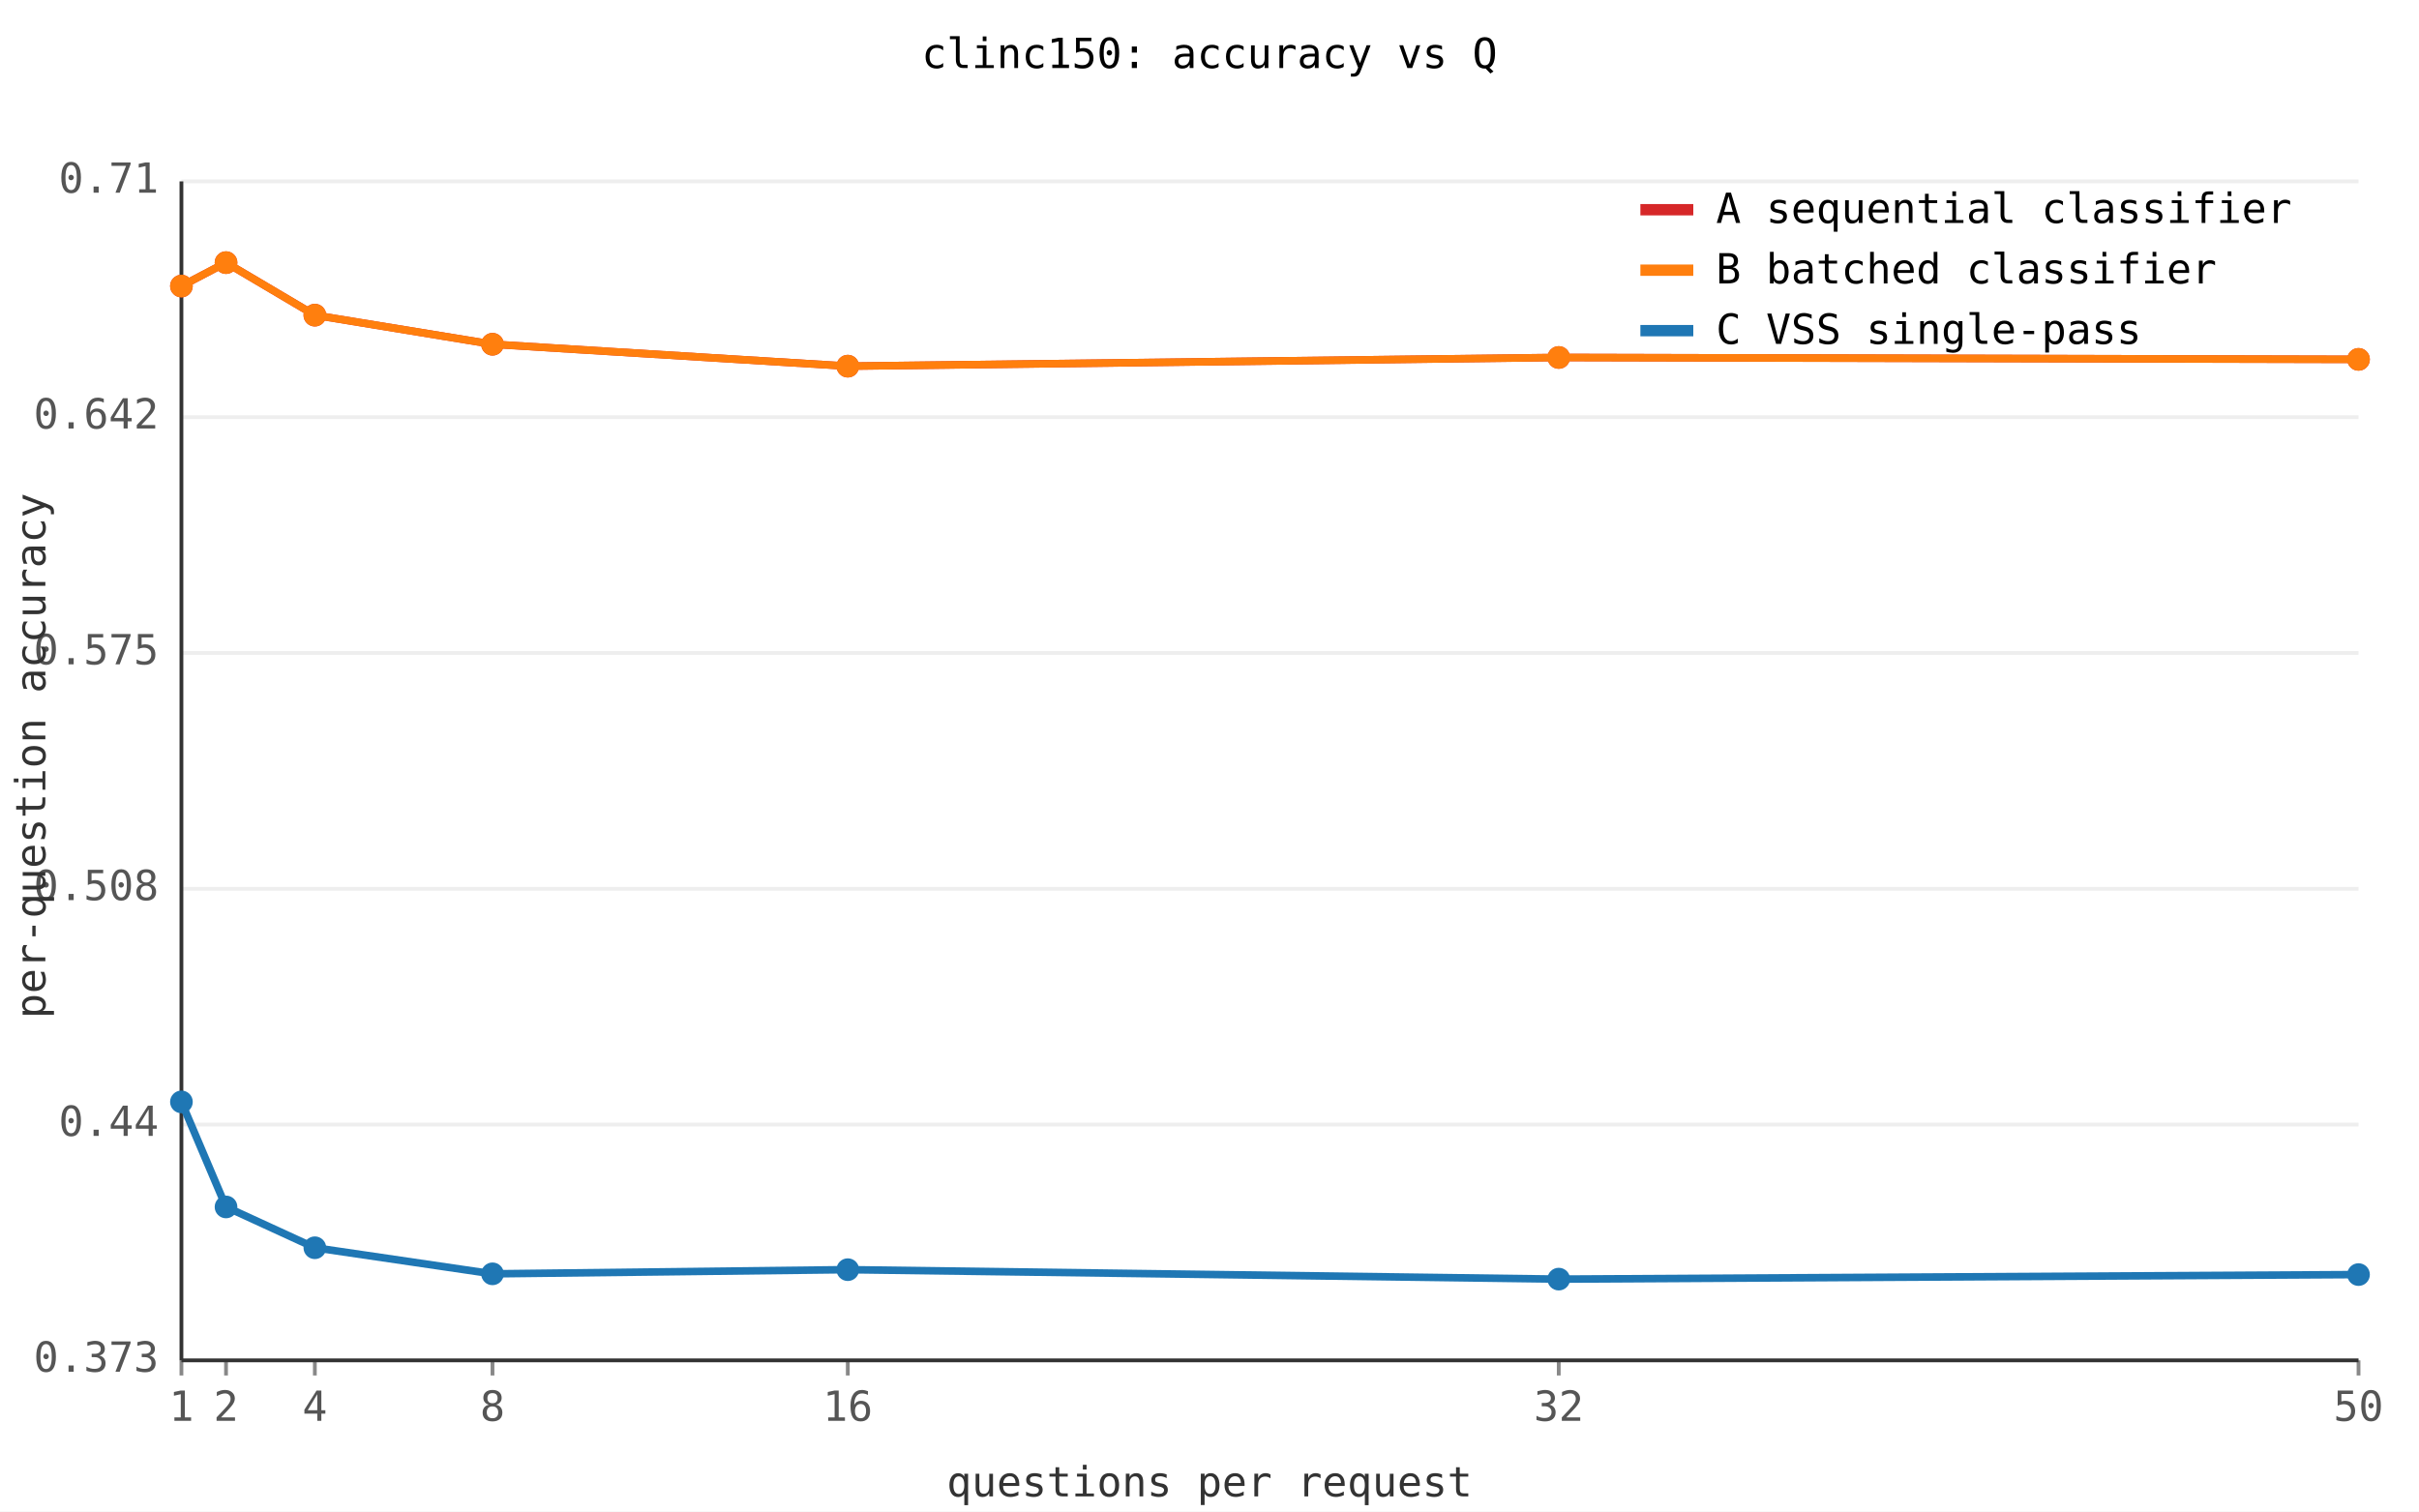
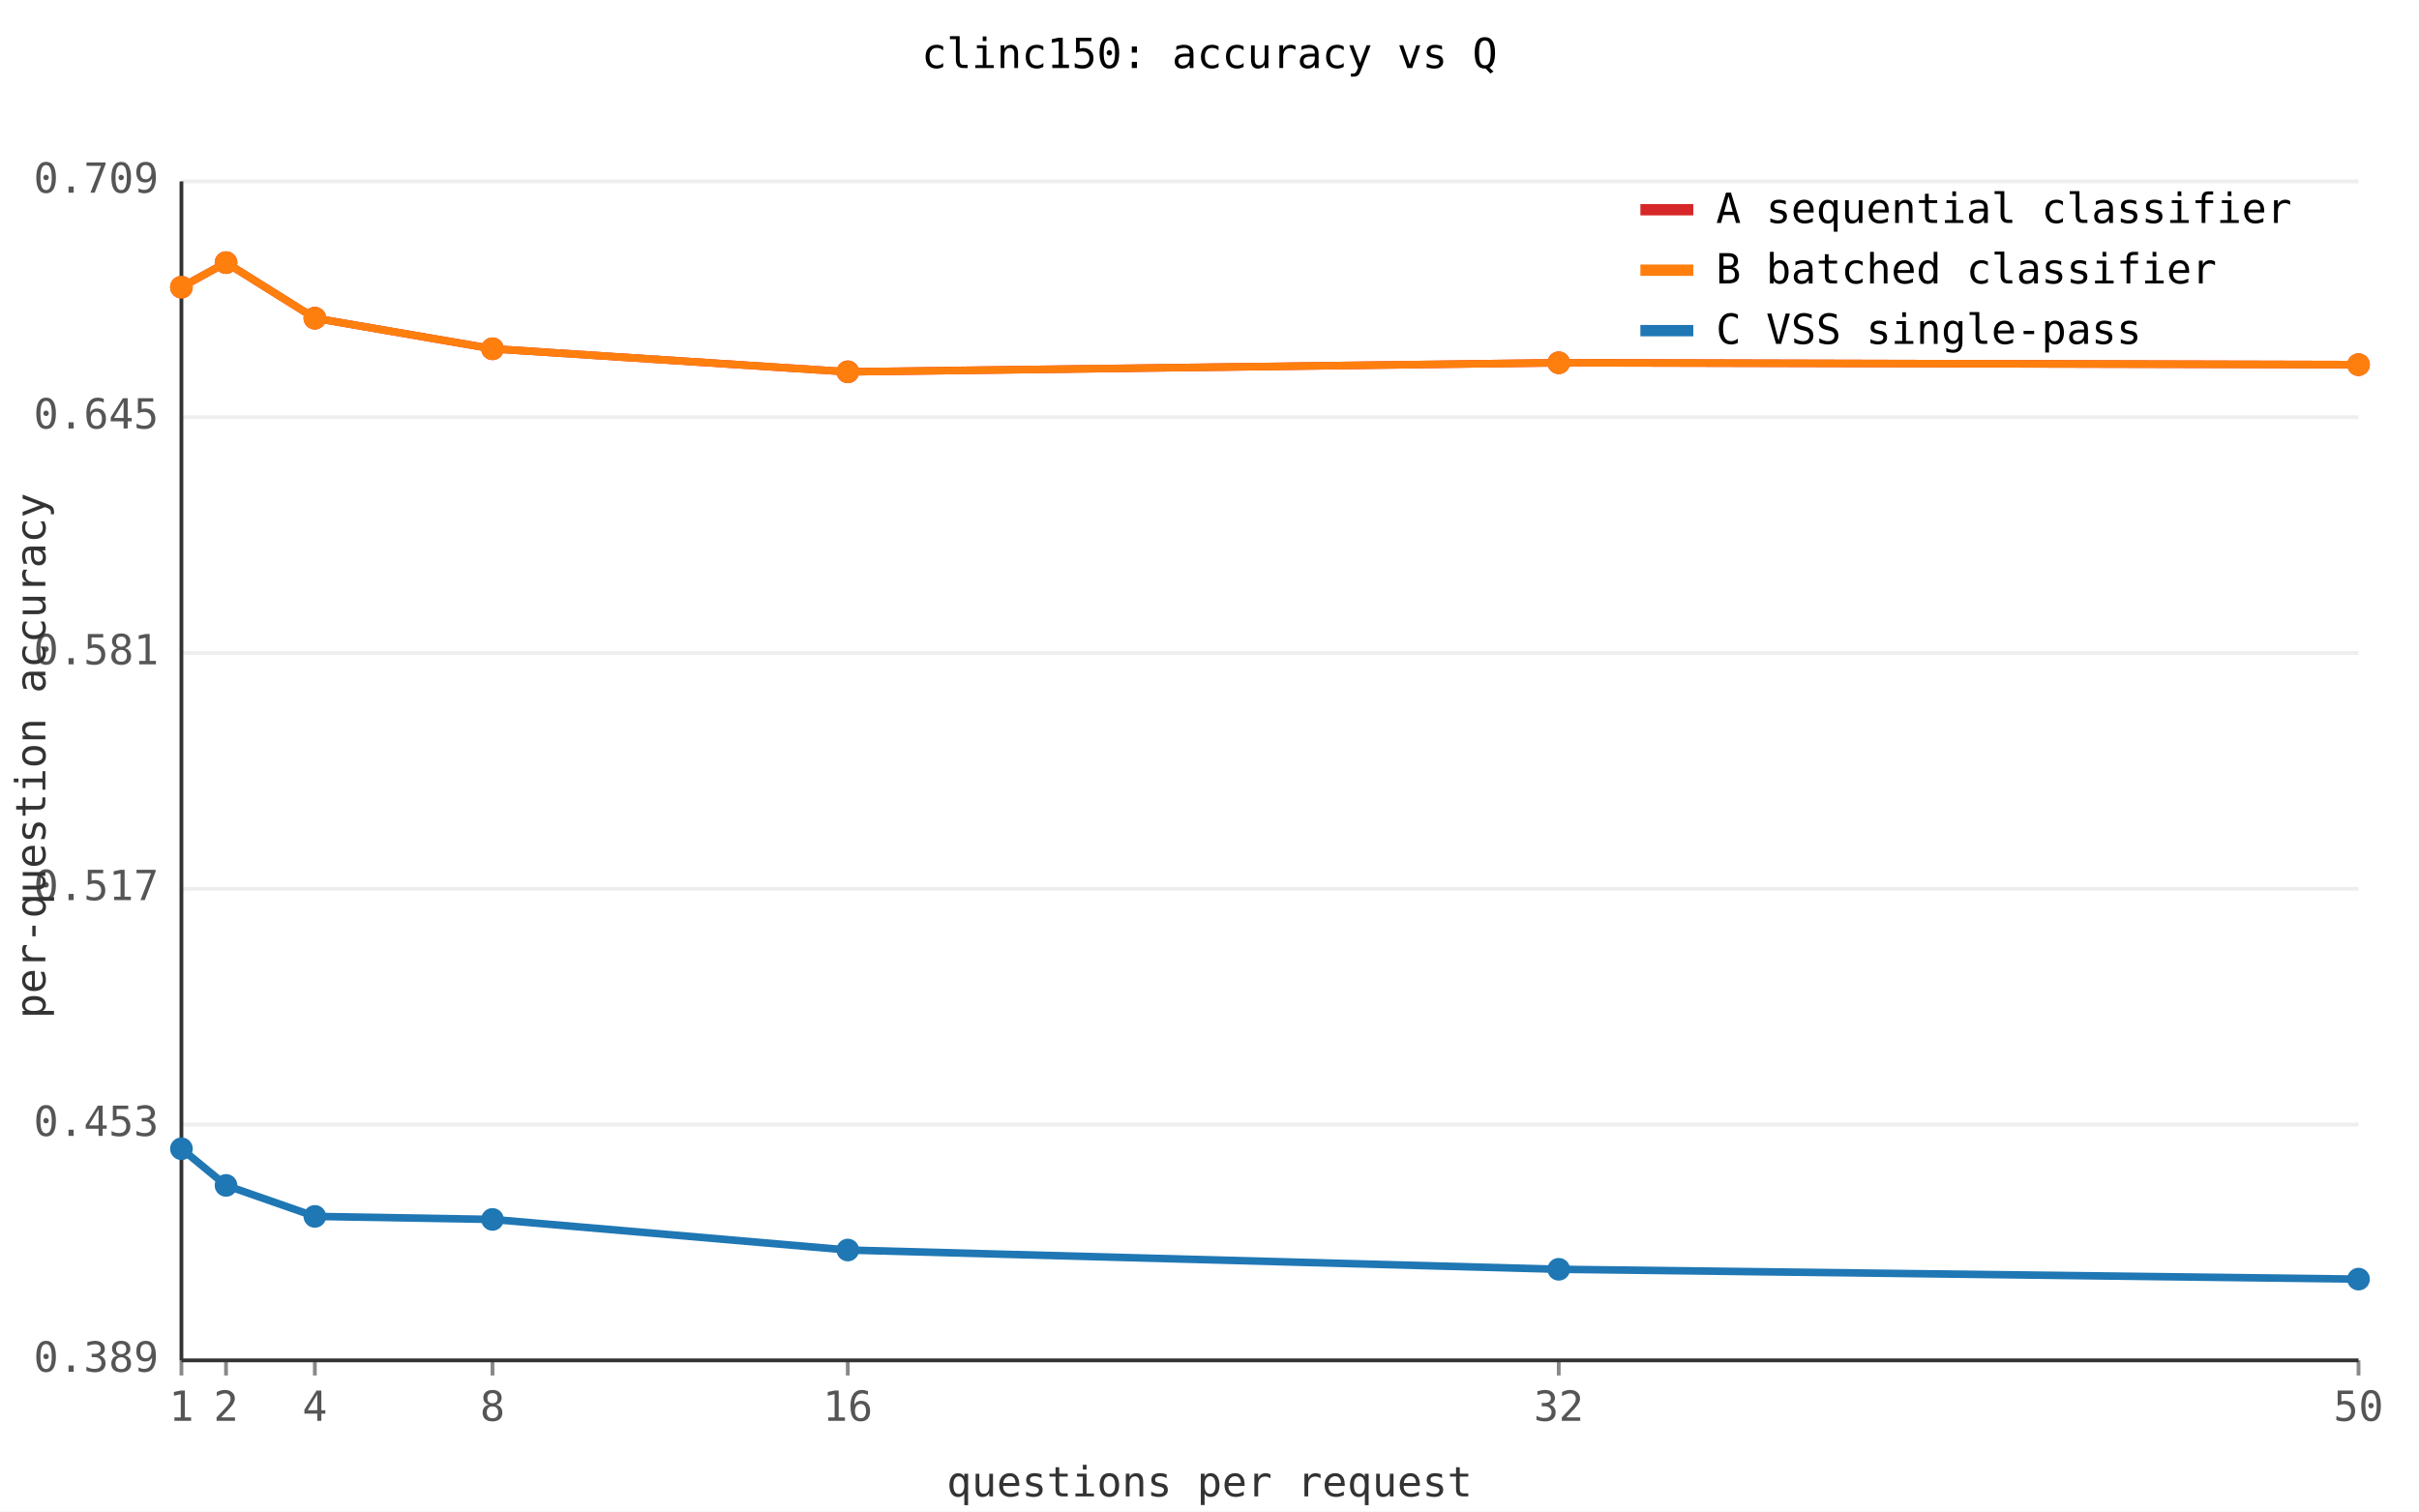
<svg xmlns="http://www.w3.org/2000/svg" viewBox="0 0 640 400" font-family="monospace" font-size="11">
  <rect width="640" height="400" fill="white" />
  <text x="320.0" y="18" text-anchor="middle">clinc150: accuracy vs Q</text>
  <line x1="48" y1="360.0" x2="624" y2="360.0" stroke="#eee" />
-   <text x="42" y="363.0" text-anchor="end" fill="#555">0.373</text>
+   <text x="42" y="363.0" text-anchor="end" fill="#555">0.389</text>
  <line x1="48" y1="297.6" x2="624" y2="297.6" stroke="#eee" />
-   <text x="42" y="300.6" text-anchor="end" fill="#555">0.44</text>
+   <text x="42" y="300.6" text-anchor="end" fill="#555">0.453</text>
  <line x1="48" y1="235.2" x2="624" y2="235.2" stroke="#eee" />
-   <text x="42" y="238.2" text-anchor="end" fill="#555">0.508</text>
+   <text x="42" y="238.2" text-anchor="end" fill="#555">0.517</text>
  <line x1="48" y1="172.8" x2="624" y2="172.8" stroke="#eee" />
-   <text x="42" y="175.8" text-anchor="end" fill="#555">0.575</text>
+   <text x="42" y="175.8" text-anchor="end" fill="#555">0.581</text>
  <line x1="48" y1="110.4" x2="624" y2="110.4" stroke="#eee" />
-   <text x="42" y="113.4" text-anchor="end" fill="#555">0.642</text>
+   <text x="42" y="113.4" text-anchor="end" fill="#555">0.645</text>
  <line x1="48" y1="48.0" x2="624" y2="48.0" stroke="#eee" />
-   <text x="42" y="51.0" text-anchor="end" fill="#555">0.71</text>
+   <text x="42" y="51.0" text-anchor="end" fill="#555">0.709</text>
  <line x1="48.0" y1="360" x2="48.0" y2="364" stroke="#888" />
  <text x="48.0" y="376" text-anchor="middle" fill="#555">1</text>
  <line x1="59.8" y1="360" x2="59.8" y2="364" stroke="#888" />
  <text x="59.8" y="376" text-anchor="middle" fill="#555">2</text>
  <line x1="83.3" y1="360" x2="83.3" y2="364" stroke="#888" />
  <text x="83.3" y="376" text-anchor="middle" fill="#555">4</text>
  <line x1="130.3" y1="360" x2="130.3" y2="364" stroke="#888" />
  <text x="130.3" y="376" text-anchor="middle" fill="#555">8</text>
  <line x1="224.3" y1="360" x2="224.3" y2="364" stroke="#888" />
  <text x="224.3" y="376" text-anchor="middle" fill="#555">16</text>
  <line x1="412.4" y1="360" x2="412.4" y2="364" stroke="#888" />
  <text x="412.4" y="376" text-anchor="middle" fill="#555">32</text>
  <line x1="624.0" y1="360" x2="624.0" y2="364" stroke="#888" />
  <text x="624.0" y="376" text-anchor="middle" fill="#555">50</text>
  <line x1="48" y1="360" x2="624" y2="360" stroke="#333" />
  <line x1="48" y1="360" x2="48" y2="48" stroke="#333" />
  <text x="320.0" y="396" text-anchor="middle" fill="#333">questions per request</text>
  <text x="12" y="200.0" text-anchor="middle" fill="#333" transform="rotate(-90 12 200.0)">per-question accuracy</text>
-   <polyline points="48.0,75.7 59.8,69.5 83.3,83.4 130.3,91.1 224.3,96.9 412.4,94.6 624.0,95.1" fill="none" stroke="#d62728" stroke-width="2" />
-   <circle cx="48.0" cy="75.7" r="3" fill="#d62728" />
+   <polyline points="48.0,76.0 59.8,69.5 83.3,84.2 130.3,92.3 224.3,98.4 412.4,96.0 624.0,96.5" fill="none" stroke="#d62728" stroke-width="2" />
+   <circle cx="48.0" cy="76.0" r="3" fill="#d62728" />
  <circle cx="59.8" cy="69.5" r="3" fill="#d62728" />
-   <circle cx="83.3" cy="83.4" r="3" fill="#d62728" />
-   <circle cx="130.3" cy="91.1" r="3" fill="#d62728" />
-   <circle cx="224.3" cy="96.9" r="3" fill="#d62728" />
-   <circle cx="412.4" cy="94.6" r="3" fill="#d62728" />
-   <circle cx="624.0" cy="95.1" r="3" fill="#d62728" />
+   <circle cx="83.3" cy="84.2" r="3" fill="#d62728" />
+   <circle cx="130.3" cy="92.3" r="3" fill="#d62728" />
+   <circle cx="224.3" cy="98.4" r="3" fill="#d62728" />
+   <circle cx="412.4" cy="96.0" r="3" fill="#d62728" />
+   <circle cx="624.0" cy="96.5" r="3" fill="#d62728" />
  <rect x="434" y="54" width="14" height="3" fill="#d62728" />
  <text x="454" y="59">A sequential classifier</text>
-   <polyline points="48.0,75.7 59.8,69.5 83.3,83.4 130.3,91.1 224.3,96.9 412.4,94.6 624.0,95.1" fill="none" stroke="#ff7f0e" stroke-width="2" />
-   <circle cx="48.0" cy="75.7" r="3" fill="#ff7f0e" />
+   <polyline points="48.0,76.0 59.8,69.5 83.3,84.2 130.3,92.3 224.3,98.4 412.4,96.0 624.0,96.5" fill="none" stroke="#ff7f0e" stroke-width="2" />
+   <circle cx="48.0" cy="76.0" r="3" fill="#ff7f0e" />
  <circle cx="59.8" cy="69.5" r="3" fill="#ff7f0e" />
-   <circle cx="83.3" cy="83.4" r="3" fill="#ff7f0e" />
-   <circle cx="130.3" cy="91.1" r="3" fill="#ff7f0e" />
-   <circle cx="224.3" cy="96.9" r="3" fill="#ff7f0e" />
-   <circle cx="412.4" cy="94.6" r="3" fill="#ff7f0e" />
-   <circle cx="624.0" cy="95.1" r="3" fill="#ff7f0e" />
+   <circle cx="83.3" cy="84.2" r="3" fill="#ff7f0e" />
+   <circle cx="130.3" cy="92.3" r="3" fill="#ff7f0e" />
+   <circle cx="224.3" cy="98.4" r="3" fill="#ff7f0e" />
+   <circle cx="412.4" cy="96.0" r="3" fill="#ff7f0e" />
+   <circle cx="624.0" cy="96.5" r="3" fill="#ff7f0e" />
  <rect x="434" y="70" width="14" height="3" fill="#ff7f0e" />
  <text x="454" y="75">B batched classifier</text>
-   <polyline points="48.0,291.6 59.8,319.4 83.3,330.2 130.3,337.1 224.3,336.0 412.4,338.5 624.0,337.3" fill="none" stroke="#1f77b4" stroke-width="2" />
-   <circle cx="48.0" cy="291.6" r="3" fill="#1f77b4" />
-   <circle cx="59.8" cy="319.4" r="3" fill="#1f77b4" />
-   <circle cx="83.3" cy="330.2" r="3" fill="#1f77b4" />
-   <circle cx="130.3" cy="337.1" r="3" fill="#1f77b4" />
-   <circle cx="224.3" cy="336.0" r="3" fill="#1f77b4" />
-   <circle cx="412.4" cy="338.5" r="3" fill="#1f77b4" />
-   <circle cx="624.0" cy="337.3" r="3" fill="#1f77b4" />
+   <polyline points="48.0,304.0 59.8,313.7 83.3,321.9 130.3,322.7 224.3,330.8 412.4,335.9 624.0,338.5" fill="none" stroke="#1f77b4" stroke-width="2" />
+   <circle cx="48.0" cy="304.0" r="3" fill="#1f77b4" />
+   <circle cx="59.8" cy="313.7" r="3" fill="#1f77b4" />
+   <circle cx="83.3" cy="321.9" r="3" fill="#1f77b4" />
+   <circle cx="130.3" cy="322.7" r="3" fill="#1f77b4" />
+   <circle cx="224.3" cy="330.8" r="3" fill="#1f77b4" />
+   <circle cx="412.4" cy="335.9" r="3" fill="#1f77b4" />
+   <circle cx="624.0" cy="338.5" r="3" fill="#1f77b4" />
  <rect x="434" y="86" width="14" height="3" fill="#1f77b4" />
  <text x="454" y="91">C VSS single-pass</text>
</svg>
